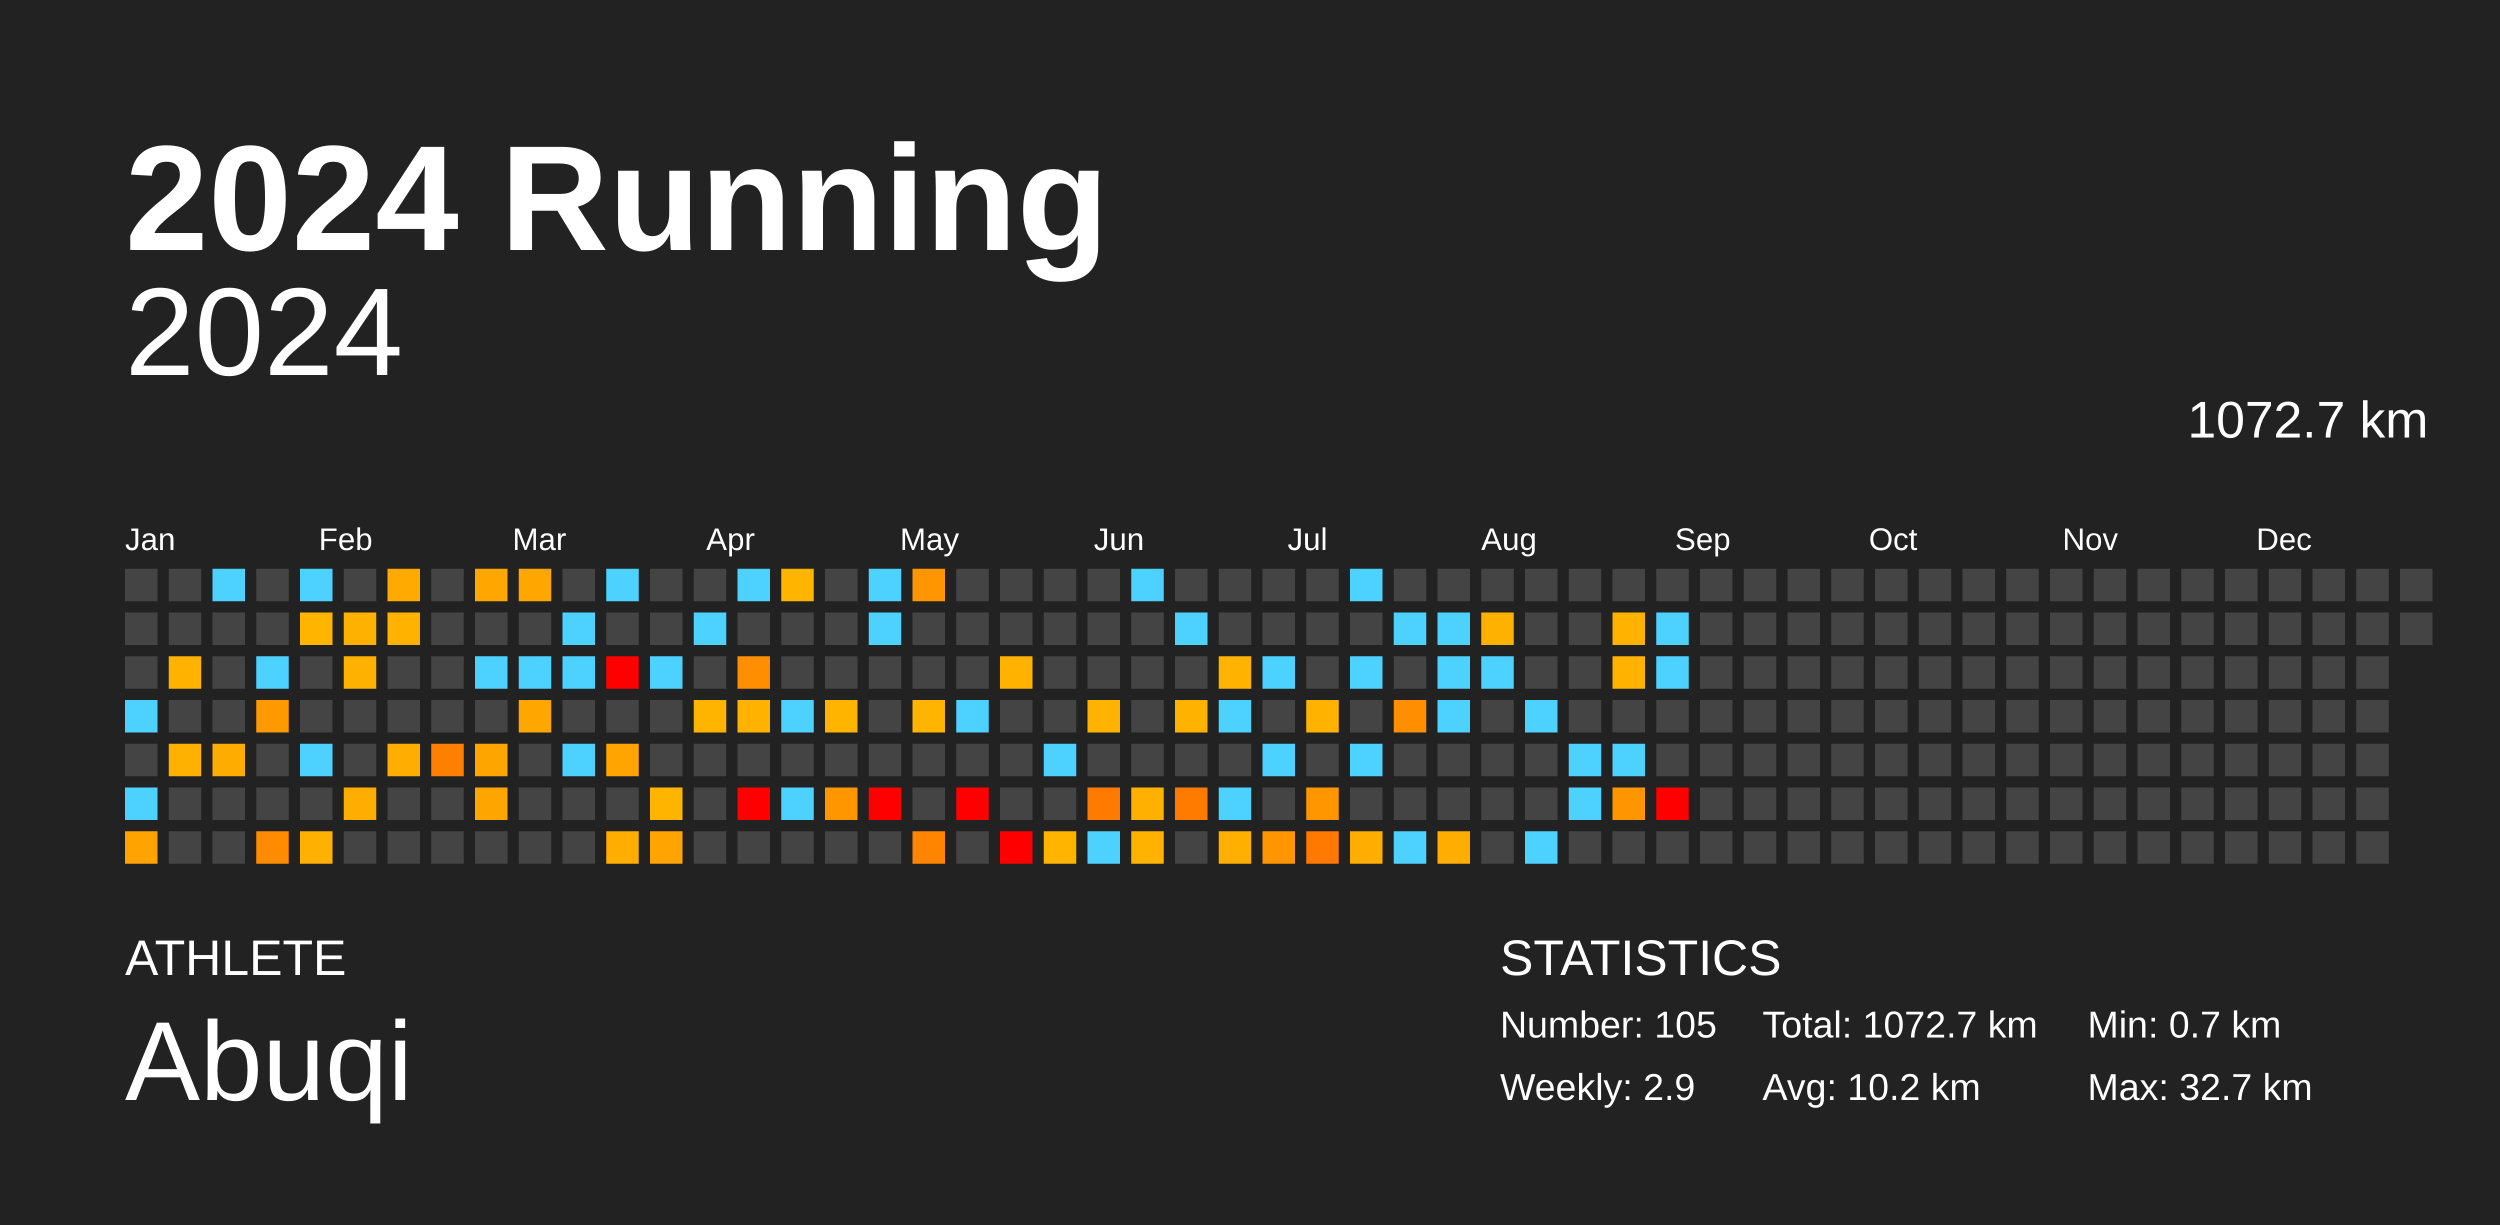
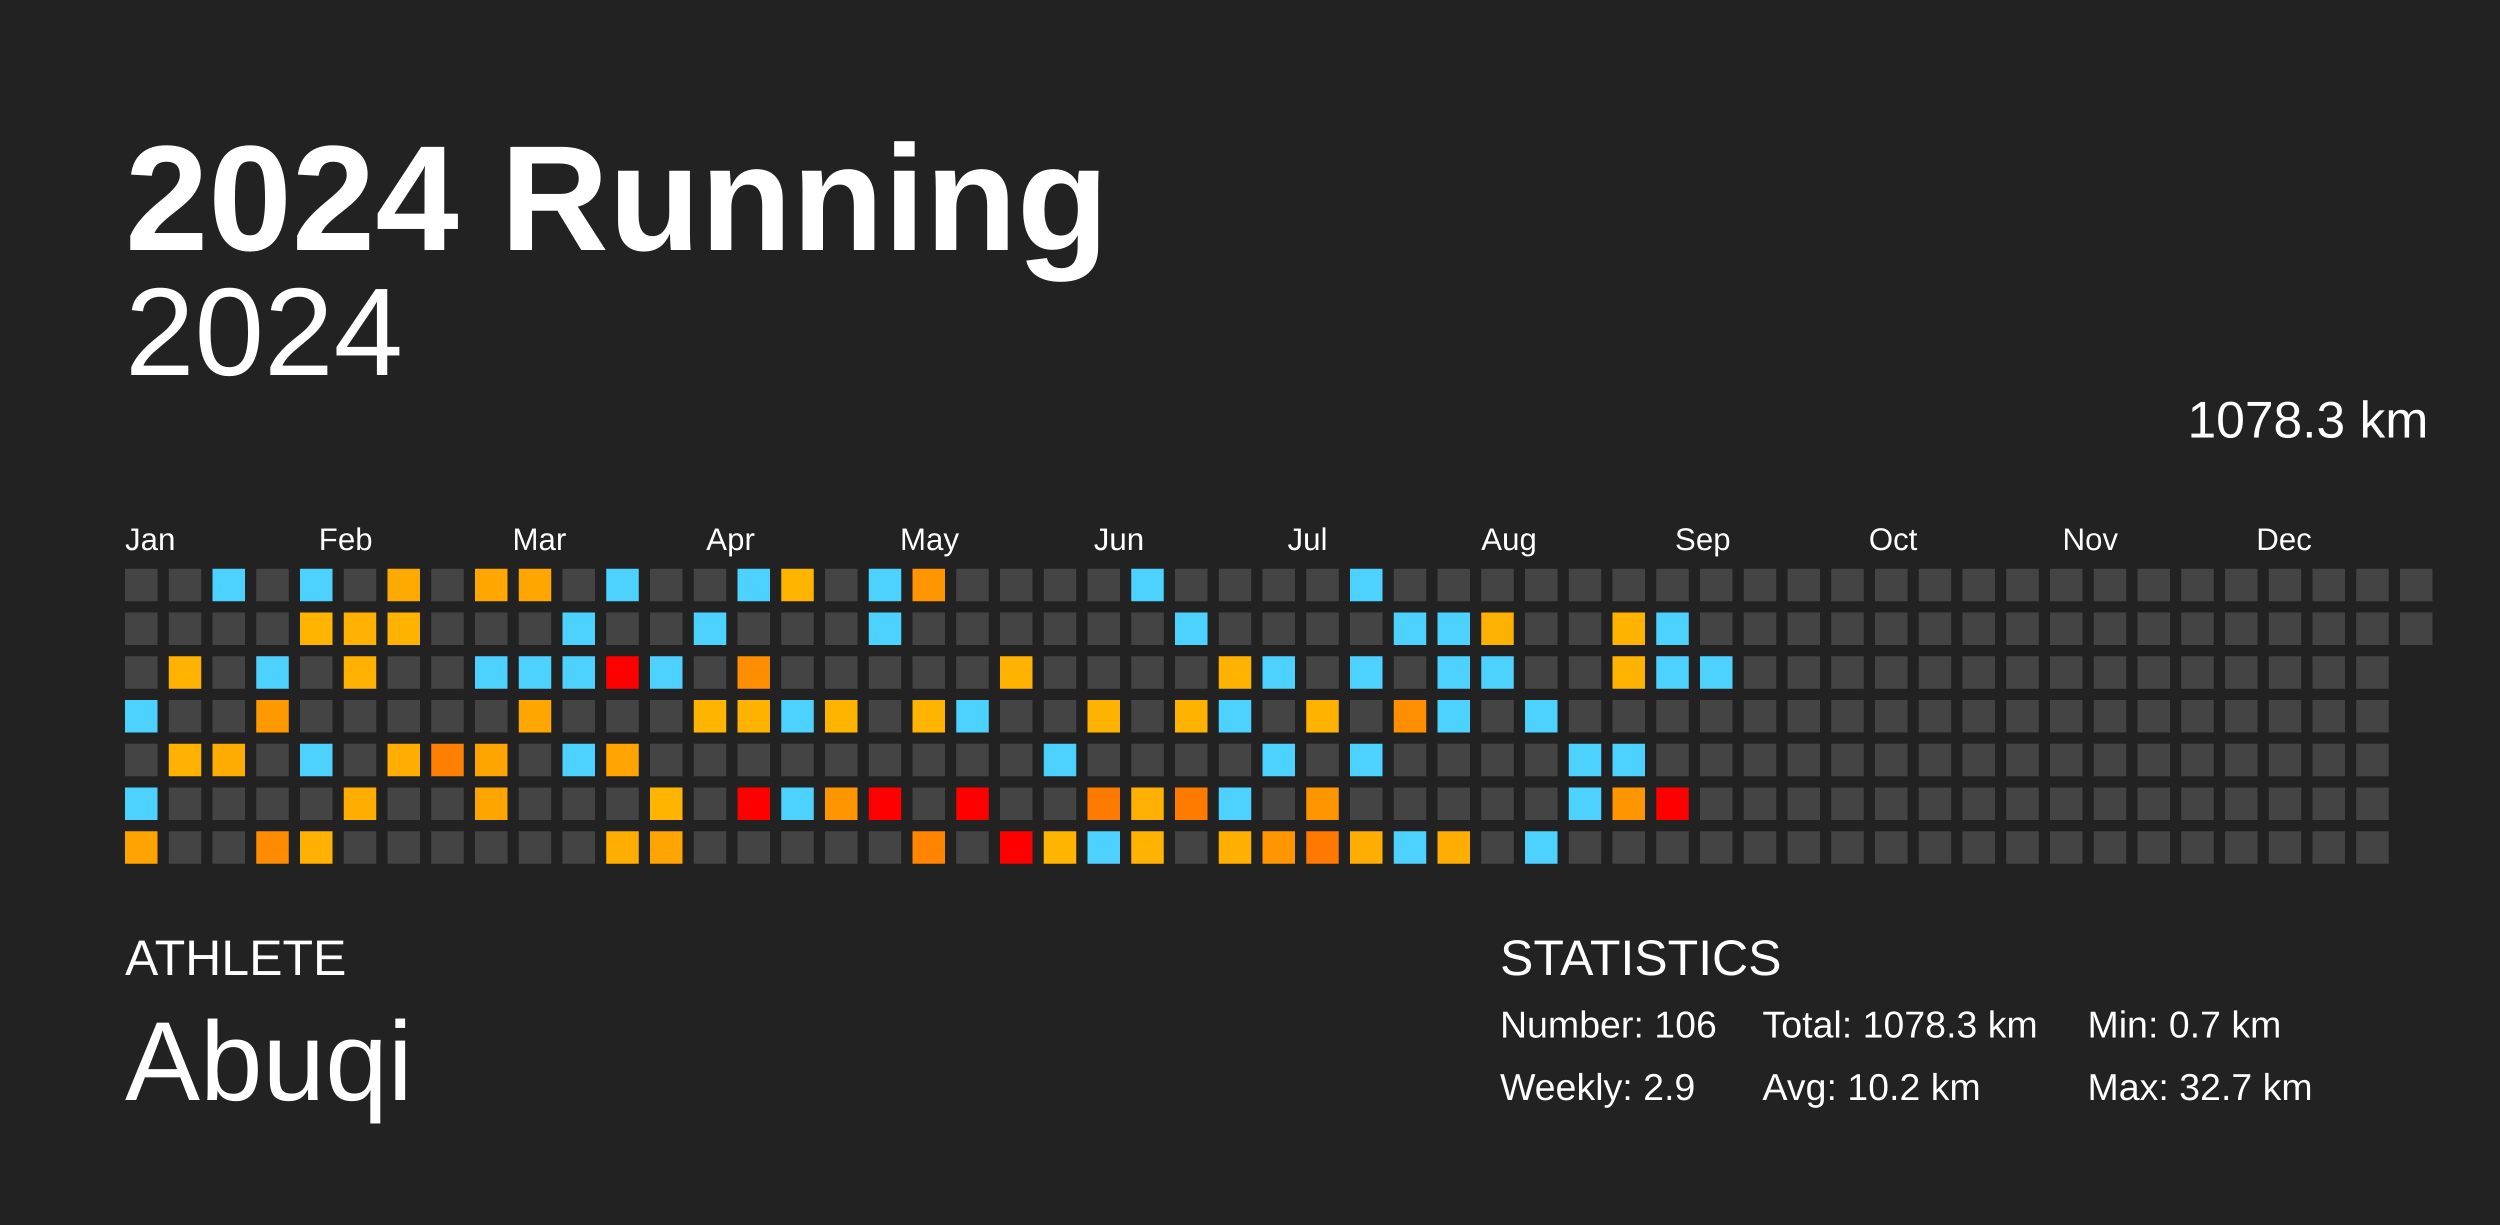
<svg xmlns="http://www.w3.org/2000/svg" baseProfile="full" height="98mm" version="1.1" viewBox="0,0,200,98" width="200mm">
  <defs />
  <rect fill="#222222" height="98" width="200" x="0" y="0" />
  <text fill="#FFFFFF" style="font-size:12px; font-family:Arial; font-weight:bold;" x="10" y="20">2024 Running</text>
  <text fill="#FFFFFF" style="font-size:4px; font-family:Arial" x="10" y="78">ATHLETE</text>
  <text fill="#FFFFFF" style="font-size:9px; font-family:Arial" x="10" y="88">Abuqi</text>
  <text fill="#FFFFFF" style="font-size:4px; font-family:Arial" x="120" y="78">STATISTICS</text>
-   <text fill="#FFFFFF" style="font-size:3px; font-family:Arial" x="120" y="83">Number: 105</text>
+   <text fill="#FFFFFF" style="font-size:3px; font-family:Arial" x="120" y="83">Number: 106</text>
  <text fill="#FFFFFF" style="font-size:3px; font-family:Arial" x="120" y="88">Weekly: 2.9</text>
-   <text fill="#FFFFFF" style="font-size:3px; font-family:Arial" x="141" y="83">Total: 1072.7 km</text>
+   <text fill="#FFFFFF" style="font-size:3px; font-family:Arial" x="141" y="83">Total: 1078.3 km</text>
  <text fill="#FFFFFF" style="font-size:3px; font-family:Arial" x="141" y="88">Avg: 10.2 km</text>
  <text fill="#FFFFFF" style="font-size:3px; font-family:Arial" x="167" y="83">Min: 0.7 km</text>
  <text fill="#FFFFFF" style="font-size:3px; font-family:Arial" x="167" y="88">Max: 32.7 km</text>
  <text alignment-baseline="hanging" fill="#FFFFFF" style="font-size:10.0px; font-family:Arial;" x="10" y="30">2024</text>
-   <text alignment-baseline="hanging" fill="#FFFFFF" style="font-size:4.125px; font-family:Arial;" x="175" y="35">1072.7 km</text>
+   <text alignment-baseline="hanging" fill="#FFFFFF" style="font-size:4.125px; font-family:Arial;" x="175" y="35">1078.3 km</text>
  <text fill="#FFFFFF" style="font-size:2.5px; font-family:Arial" x="10.0" y="44">Jan</text>
  <text fill="#FFFFFF" style="font-size:2.5px; font-family:Arial" x="25.5" y="44">Feb</text>
  <text fill="#FFFFFF" style="font-size:2.5px; font-family:Arial" x="41.0" y="44">Mar</text>
  <text fill="#FFFFFF" style="font-size:2.5px; font-family:Arial" x="56.5" y="44">Apr</text>
  <text fill="#FFFFFF" style="font-size:2.5px; font-family:Arial" x="72.0" y="44">May</text>
  <text fill="#FFFFFF" style="font-size:2.5px; font-family:Arial" x="87.5" y="44">Jun</text>
  <text fill="#FFFFFF" style="font-size:2.5px; font-family:Arial" x="103.0" y="44">Jul</text>
  <text fill="#FFFFFF" style="font-size:2.5px; font-family:Arial" x="118.5" y="44">Aug</text>
  <text fill="#FFFFFF" style="font-size:2.5px; font-family:Arial" x="134.0" y="44">Sep</text>
  <text fill="#FFFFFF" style="font-size:2.5px; font-family:Arial" x="149.5" y="44">Oct</text>
  <text fill="#FFFFFF" style="font-size:2.5px; font-family:Arial" x="165.0" y="44">Nov</text>
  <text fill="#FFFFFF" style="font-size:2.5px; font-family:Arial" x="180.5" y="44">Dec</text>
  <rect fill="#444444" height="2.6" width="2.6" x="10.0" y="45.5" />
  <rect fill="#444444" height="2.6" width="2.6" x="10.0" y="49.0" />
  <rect fill="#444444" height="2.6" width="2.6" x="10.0" y="52.5" />
  <rect fill="#4dd2ff" height="2.6" width="2.6" x="10.0" y="56.0" />
  <rect fill="#444444" height="2.6" width="2.6" x="10.0" y="59.5" />
  <rect fill="#4dd2ff" height="2.6" width="2.6" x="10.0" y="63.0" />
  <rect fill="#ffa300" height="2.6" width="2.6" x="10.0" y="66.5" />
  <rect fill="#444444" height="2.6" width="2.6" x="13.5" y="45.5" />
  <rect fill="#444444" height="2.6" width="2.6" x="13.5" y="49.0" />
  <rect fill="#ffb200" height="2.6" width="2.6" x="13.5" y="52.5" />
  <rect fill="#444444" height="2.6" width="2.6" x="13.5" y="56.0" />
  <rect fill="#ffb100" height="2.6" width="2.6" x="13.5" y="59.5" />
  <rect fill="#444444" height="2.6" width="2.6" x="13.5" y="63.0" />
  <rect fill="#444444" height="2.6" width="2.6" x="13.5" y="66.5" />
  <rect fill="#4dd2ff" height="2.6" width="2.6" x="17.0" y="45.5" />
  <rect fill="#444444" height="2.6" width="2.6" x="17.0" y="49.0" />
  <rect fill="#444444" height="2.6" width="2.6" x="17.0" y="52.5" />
  <rect fill="#444444" height="2.6" width="2.6" x="17.0" y="56.0" />
  <rect fill="#ffac00" height="2.6" width="2.6" x="17.0" y="59.5" />
  <rect fill="#444444" height="2.6" width="2.6" x="17.0" y="63.0" />
  <rect fill="#444444" height="2.6" width="2.6" x="17.0" y="66.5" />
  <rect fill="#444444" height="2.6" width="2.6" x="20.5" y="45.5" />
  <rect fill="#444444" height="2.6" width="2.6" x="20.5" y="49.0" />
  <rect fill="#4dd2ff" height="2.6" width="2.6" x="20.5" y="52.5" />
  <rect fill="#ff9900" height="2.6" width="2.6" x="20.5" y="56.0" />
  <rect fill="#444444" height="2.6" width="2.6" x="20.5" y="59.5" />
  <rect fill="#444444" height="2.6" width="2.6" x="20.5" y="63.0" />
  <rect fill="#ff8b00" height="2.6" width="2.6" x="20.5" y="66.5" />
  <rect fill="#4dd2ff" height="2.6" width="2.6" x="24.0" y="45.5" />
  <rect fill="#ffb500" height="2.6" width="2.6" x="24.0" y="49.0" />
  <rect fill="#444444" height="2.6" width="2.6" x="24.0" y="52.5" />
  <rect fill="#444444" height="2.6" width="2.6" x="24.0" y="56.0" />
  <rect fill="#4dd2ff" height="2.6" width="2.6" x="24.0" y="59.5" />
  <rect fill="#444444" height="2.6" width="2.6" x="24.0" y="63.0" />
  <rect fill="#ffb000" height="2.6" width="2.6" x="24.0" y="66.5" />
  <rect fill="#444444" height="2.6" width="2.6" x="27.5" y="45.5" />
  <rect fill="#ffb100" height="2.6" width="2.6" x="27.5" y="49.0" />
  <rect fill="#ffb100" height="2.6" width="2.6" x="27.5" y="52.5" />
  <rect fill="#444444" height="2.6" width="2.6" x="27.5" y="56.0" />
  <rect fill="#444444" height="2.6" width="2.6" x="27.5" y="59.5" />
  <rect fill="#ffae00" height="2.6" width="2.6" x="27.5" y="63.0" />
  <rect fill="#444444" height="2.6" width="2.6" x="27.5" y="66.5" />
  <rect fill="#ffaa00" height="2.6" width="2.6" x="31.0" y="45.5" />
  <rect fill="#ffb200" height="2.6" width="2.6" x="31.0" y="49.0" />
  <rect fill="#444444" height="2.6" width="2.6" x="31.0" y="52.5" />
  <rect fill="#444444" height="2.6" width="2.6" x="31.0" y="56.0" />
  <rect fill="#ffae00" height="2.6" width="2.6" x="31.0" y="59.5" />
  <rect fill="#444444" height="2.6" width="2.6" x="31.0" y="63.0" />
  <rect fill="#444444" height="2.6" width="2.6" x="31.0" y="66.5" />
  <rect fill="#444444" height="2.6" width="2.6" x="34.5" y="45.5" />
  <rect fill="#444444" height="2.6" width="2.6" x="34.5" y="49.0" />
  <rect fill="#444444" height="2.6" width="2.6" x="34.5" y="52.5" />
  <rect fill="#444444" height="2.6" width="2.6" x="34.5" y="56.0" />
  <rect fill="#ff7f00" height="2.6" width="2.6" x="34.5" y="59.5" />
  <rect fill="#444444" height="2.6" width="2.6" x="34.5" y="63.0" />
  <rect fill="#444444" height="2.6" width="2.6" x="34.5" y="66.5" />
  <rect fill="#ffa600" height="2.6" width="2.6" x="38.0" y="45.5" />
  <rect fill="#444444" height="2.6" width="2.6" x="38.0" y="49.0" />
  <rect fill="#4dd2ff" height="2.6" width="2.6" x="38.0" y="52.5" />
  <rect fill="#444444" height="2.6" width="2.6" x="38.0" y="56.0" />
  <rect fill="#ffa500" height="2.6" width="2.6" x="38.0" y="59.5" />
  <rect fill="#ffa500" height="2.6" width="2.6" x="38.0" y="63.0" />
  <rect fill="#444444" height="2.6" width="2.6" x="38.0" y="66.5" />
  <rect fill="#ffa600" height="2.6" width="2.6" x="41.5" y="45.5" />
  <rect fill="#444444" height="2.6" width="2.6" x="41.5" y="49.0" />
  <rect fill="#4dd2ff" height="2.6" width="2.6" x="41.5" y="52.5" />
  <rect fill="#ffa600" height="2.6" width="2.6" x="41.5" y="56.0" />
  <rect fill="#444444" height="2.6" width="2.6" x="41.5" y="59.5" />
  <rect fill="#444444" height="2.6" width="2.6" x="41.5" y="63.0" />
  <rect fill="#444444" height="2.6" width="2.6" x="41.5" y="66.5" />
  <rect fill="#444444" height="2.6" width="2.6" x="45.0" y="45.5" />
  <rect fill="#4dd2ff" height="2.6" width="2.6" x="45.0" y="49.0" />
  <rect fill="#4dd2ff" height="2.6" width="2.6" x="45.0" y="52.5" />
  <rect fill="#444444" height="2.6" width="2.6" x="45.0" y="56.0" />
  <rect fill="#4dd2ff" height="2.6" width="2.6" x="45.0" y="59.5" />
  <rect fill="#444444" height="2.6" width="2.6" x="45.0" y="63.0" />
  <rect fill="#444444" height="2.6" width="2.6" x="45.0" y="66.5" />
  <rect fill="#4dd2ff" height="2.6" width="2.6" x="48.5" y="45.5" />
  <rect fill="#444444" height="2.6" width="2.6" x="48.5" y="49.0" />
  <rect fill="red" height="2.6" width="2.6" x="48.5" y="52.5" />
  <rect fill="#444444" height="2.6" width="2.6" x="48.5" y="56.0" />
  <rect fill="#ffa400" height="2.6" width="2.6" x="48.5" y="59.5" />
  <rect fill="#444444" height="2.6" width="2.6" x="48.5" y="63.0" />
  <rect fill="#ffae00" height="2.6" width="2.6" x="48.5" y="66.5" />
  <rect fill="#444444" height="2.6" width="2.6" x="52.0" y="45.5" />
  <rect fill="#444444" height="2.6" width="2.6" x="52.0" y="49.0" />
  <rect fill="#4dd2ff" height="2.6" width="2.6" x="52.0" y="52.5" />
  <rect fill="#444444" height="2.6" width="2.6" x="52.0" y="56.0" />
  <rect fill="#444444" height="2.6" width="2.6" x="52.0" y="59.5" />
  <rect fill="#ffb500" height="2.6" width="2.6" x="52.0" y="63.0" />
  <rect fill="#ffa400" height="2.6" width="2.6" x="52.0" y="66.5" />
  <rect fill="#444444" height="2.6" width="2.6" x="55.5" y="45.5" />
  <rect fill="#4dd2ff" height="2.6" width="2.6" x="55.5" y="49.0" />
  <rect fill="#444444" height="2.6" width="2.6" x="55.5" y="52.5" />
  <rect fill="#ffb500" height="2.6" width="2.6" x="55.5" y="56.0" />
  <rect fill="#444444" height="2.6" width="2.6" x="55.5" y="59.5" />
  <rect fill="#444444" height="2.6" width="2.6" x="55.5" y="63.0" />
  <rect fill="#444444" height="2.6" width="2.6" x="55.5" y="66.5" />
  <rect fill="#4dd2ff" height="2.6" width="2.6" x="59.0" y="45.5" />
  <rect fill="#444444" height="2.6" width="2.6" x="59.0" y="49.0" />
  <rect fill="#ff8e00" height="2.6" width="2.6" x="59.0" y="52.5" />
  <rect fill="#ffb300" height="2.6" width="2.6" x="59.0" y="56.0" />
  <rect fill="#444444" height="2.6" width="2.6" x="59.0" y="59.5" />
  <rect fill="red" height="2.6" width="2.6" x="59.0" y="63.0" />
  <rect fill="#444444" height="2.6" width="2.6" x="59.0" y="66.5" />
  <rect fill="#ffb400" height="2.6" width="2.6" x="62.5" y="45.5" />
  <rect fill="#444444" height="2.6" width="2.6" x="62.5" y="49.0" />
  <rect fill="#444444" height="2.6" width="2.6" x="62.5" y="52.5" />
  <rect fill="#4dd2ff" height="2.6" width="2.6" x="62.5" y="56.0" />
  <rect fill="#444444" height="2.6" width="2.6" x="62.5" y="59.5" />
  <rect fill="#4dd2ff" height="2.6" width="2.6" x="62.5" y="63.0" />
  <rect fill="#444444" height="2.6" width="2.6" x="62.5" y="66.5" />
  <rect fill="#444444" height="2.6" width="2.6" x="66.0" y="45.5" />
  <rect fill="#444444" height="2.6" width="2.6" x="66.0" y="49.0" />
  <rect fill="#444444" height="2.6" width="2.6" x="66.0" y="52.5" />
  <rect fill="#ffb400" height="2.6" width="2.6" x="66.0" y="56.0" />
  <rect fill="#444444" height="2.6" width="2.6" x="66.0" y="59.5" />
  <rect fill="#ff9600" height="2.6" width="2.6" x="66.0" y="63.0" />
  <rect fill="#444444" height="2.6" width="2.6" x="66.0" y="66.5" />
  <rect fill="#4dd2ff" height="2.6" width="2.6" x="69.5" y="45.5" />
  <rect fill="#4dd2ff" height="2.6" width="2.6" x="69.5" y="49.0" />
  <rect fill="#444444" height="2.6" width="2.6" x="69.5" y="52.5" />
  <rect fill="#444444" height="2.6" width="2.6" x="69.5" y="56.0" />
  <rect fill="#444444" height="2.6" width="2.6" x="69.5" y="59.5" />
  <rect fill="red" height="2.6" width="2.6" x="69.5" y="63.0" />
  <rect fill="#444444" height="2.6" width="2.6" x="69.5" y="66.5" />
  <rect fill="#ff9500" height="2.6" width="2.6" x="73.0" y="45.5" />
  <rect fill="#444444" height="2.6" width="2.6" x="73.0" y="49.0" />
  <rect fill="#444444" height="2.6" width="2.6" x="73.0" y="52.5" />
  <rect fill="#ffb400" height="2.6" width="2.6" x="73.0" y="56.0" />
  <rect fill="#444444" height="2.6" width="2.6" x="73.0" y="59.5" />
  <rect fill="#444444" height="2.6" width="2.6" x="73.0" y="63.0" />
  <rect fill="#ff8400" height="2.6" width="2.6" x="73.0" y="66.5" />
  <rect fill="#444444" height="2.6" width="2.6" x="76.5" y="45.5" />
  <rect fill="#444444" height="2.6" width="2.6" x="76.5" y="49.0" />
  <rect fill="#444444" height="2.6" width="2.6" x="76.5" y="52.5" />
  <rect fill="#4dd2ff" height="2.6" width="2.6" x="76.5" y="56.0" />
  <rect fill="#444444" height="2.6" width="2.6" x="76.5" y="59.5" />
  <rect fill="red" height="2.6" width="2.6" x="76.5" y="63.0" />
  <rect fill="#444444" height="2.6" width="2.6" x="76.5" y="66.5" />
  <rect fill="#444444" height="2.6" width="2.6" x="80.0" y="45.5" />
  <rect fill="#444444" height="2.6" width="2.6" x="80.0" y="49.0" />
  <rect fill="#ffb200" height="2.6" width="2.6" x="80.0" y="52.5" />
  <rect fill="#444444" height="2.6" width="2.6" x="80.0" y="56.0" />
  <rect fill="#444444" height="2.6" width="2.6" x="80.0" y="59.5" />
  <rect fill="#444444" height="2.6" width="2.6" x="80.0" y="63.0" />
  <rect fill="red" height="2.6" width="2.6" x="80.0" y="66.5" />
  <rect fill="#444444" height="2.6" width="2.6" x="83.5" y="45.5" />
  <rect fill="#444444" height="2.6" width="2.6" x="83.5" y="49.0" />
  <rect fill="#444444" height="2.6" width="2.6" x="83.5" y="52.5" />
  <rect fill="#444444" height="2.6" width="2.6" x="83.5" y="56.0" />
  <rect fill="#4dd2ff" height="2.6" width="2.6" x="83.5" y="59.5" />
  <rect fill="#444444" height="2.6" width="2.6" x="83.5" y="63.0" />
  <rect fill="#ffb400" height="2.6" width="2.6" x="83.5" y="66.5" />
  <rect fill="#444444" height="2.6" width="2.6" x="87.0" y="45.5" />
  <rect fill="#444444" height="2.6" width="2.6" x="87.0" y="49.0" />
  <rect fill="#444444" height="2.6" width="2.6" x="87.0" y="52.5" />
  <rect fill="#ffb300" height="2.6" width="2.6" x="87.0" y="56.0" />
  <rect fill="#444444" height="2.6" width="2.6" x="87.0" y="59.5" />
  <rect fill="#ff7b00" height="2.6" width="2.6" x="87.0" y="63.0" />
  <rect fill="#4dd2ff" height="2.6" width="2.6" x="87.0" y="66.5" />
  <rect fill="#4dd2ff" height="2.6" width="2.6" x="90.5" y="45.5" />
  <rect fill="#444444" height="2.6" width="2.6" x="90.5" y="49.0" />
  <rect fill="#444444" height="2.6" width="2.6" x="90.5" y="52.5" />
  <rect fill="#444444" height="2.6" width="2.6" x="90.5" y="56.0" />
  <rect fill="#444444" height="2.6" width="2.6" x="90.5" y="59.5" />
  <rect fill="#ffb000" height="2.6" width="2.6" x="90.5" y="63.0" />
  <rect fill="#ffb300" height="2.6" width="2.6" x="90.5" y="66.5" />
  <rect fill="#444444" height="2.6" width="2.6" x="94.0" y="45.5" />
  <rect fill="#4dd2ff" height="2.6" width="2.6" x="94.0" y="49.0" />
  <rect fill="#444444" height="2.6" width="2.6" x="94.0" y="52.5" />
  <rect fill="#ffb300" height="2.6" width="2.6" x="94.0" y="56.0" />
  <rect fill="#444444" height="2.6" width="2.6" x="94.0" y="59.5" />
  <rect fill="#ff7b00" height="2.6" width="2.6" x="94.0" y="63.0" />
  <rect fill="#444444" height="2.6" width="2.6" x="94.0" y="66.5" />
  <rect fill="#444444" height="2.6" width="2.6" x="97.5" y="45.5" />
  <rect fill="#444444" height="2.6" width="2.6" x="97.5" y="49.0" />
  <rect fill="#ffb300" height="2.6" width="2.6" x="97.5" y="52.5" />
  <rect fill="#4dd2ff" height="2.6" width="2.6" x="97.5" y="56.0" />
  <rect fill="#444444" height="2.6" width="2.6" x="97.5" y="59.5" />
  <rect fill="#4dd2ff" height="2.6" width="2.6" x="97.5" y="63.0" />
  <rect fill="#ffaf00" height="2.6" width="2.6" x="97.5" y="66.5" />
  <rect fill="#444444" height="2.6" width="2.6" x="101.0" y="45.5" />
  <rect fill="#444444" height="2.6" width="2.6" x="101.0" y="49.0" />
  <rect fill="#4dd2ff" height="2.6" width="2.6" x="101.0" y="52.5" />
  <rect fill="#444444" height="2.6" width="2.6" x="101.0" y="56.0" />
  <rect fill="#4dd2ff" height="2.6" width="2.6" x="101.0" y="59.5" />
  <rect fill="#444444" height="2.6" width="2.6" x="101.0" y="63.0" />
  <rect fill="#ff9600" height="2.6" width="2.6" x="101.0" y="66.5" />
  <rect fill="#444444" height="2.6" width="2.6" x="104.5" y="45.5" />
  <rect fill="#444444" height="2.6" width="2.6" x="104.5" y="49.0" />
  <rect fill="#444444" height="2.6" width="2.6" x="104.5" y="52.5" />
  <rect fill="#ffb300" height="2.6" width="2.6" x="104.5" y="56.0" />
  <rect fill="#444444" height="2.6" width="2.6" x="104.5" y="59.5" />
  <rect fill="#ff9600" height="2.6" width="2.6" x="104.5" y="63.0" />
  <rect fill="#ff7800" height="2.6" width="2.6" x="104.5" y="66.5" />
  <rect fill="#4dd2ff" height="2.6" width="2.6" x="108.0" y="45.5" />
  <rect fill="#444444" height="2.6" width="2.6" x="108.0" y="49.0" />
  <rect fill="#4dd2ff" height="2.6" width="2.6" x="108.0" y="52.5" />
  <rect fill="#444444" height="2.6" width="2.6" x="108.0" y="56.0" />
  <rect fill="#4dd2ff" height="2.6" width="2.6" x="108.0" y="59.5" />
  <rect fill="#444444" height="2.6" width="2.6" x="108.0" y="63.0" />
  <rect fill="#ffad00" height="2.6" width="2.6" x="108.0" y="66.5" />
  <rect fill="#444444" height="2.6" width="2.6" x="111.5" y="45.5" />
  <rect fill="#4dd2ff" height="2.6" width="2.6" x="111.5" y="49.0" />
  <rect fill="#444444" height="2.6" width="2.6" x="111.5" y="52.5" />
  <rect fill="#ff8f00" height="2.6" width="2.6" x="111.5" y="56.0" />
  <rect fill="#444444" height="2.6" width="2.6" x="111.5" y="59.5" />
  <rect fill="#444444" height="2.6" width="2.6" x="111.5" y="63.0" />
  <rect fill="#4dd2ff" height="2.6" width="2.6" x="111.5" y="66.5" />
  <rect fill="#444444" height="2.6" width="2.6" x="115.0" y="45.5" />
  <rect fill="#4dd2ff" height="2.6" width="2.6" x="115.0" y="49.0" />
  <rect fill="#4dd2ff" height="2.6" width="2.6" x="115.0" y="52.5" />
  <rect fill="#4dd2ff" height="2.6" width="2.6" x="115.0" y="56.0" />
  <rect fill="#444444" height="2.6" width="2.6" x="115.0" y="59.5" />
  <rect fill="#444444" height="2.6" width="2.6" x="115.0" y="63.0" />
  <rect fill="#ffad00" height="2.6" width="2.6" x="115.0" y="66.5" />
  <rect fill="#444444" height="2.6" width="2.6" x="118.5" y="45.5" />
  <rect fill="#ffb100" height="2.6" width="2.6" x="118.5" y="49.0" />
  <rect fill="#4dd2ff" height="2.6" width="2.6" x="118.5" y="52.5" />
  <rect fill="#444444" height="2.6" width="2.6" x="118.5" y="56.0" />
  <rect fill="#444444" height="2.6" width="2.6" x="118.5" y="59.5" />
  <rect fill="#444444" height="2.6" width="2.6" x="118.5" y="63.0" />
  <rect fill="#444444" height="2.6" width="2.6" x="118.5" y="66.5" />
  <rect fill="#444444" height="2.6" width="2.6" x="122.0" y="45.5" />
  <rect fill="#444444" height="2.6" width="2.6" x="122.0" y="49.0" />
  <rect fill="#444444" height="2.6" width="2.6" x="122.0" y="52.5" />
  <rect fill="#4dd2ff" height="2.6" width="2.6" x="122.0" y="56.0" />
  <rect fill="#444444" height="2.6" width="2.6" x="122.0" y="59.5" />
  <rect fill="#444444" height="2.6" width="2.6" x="122.0" y="63.0" />
  <rect fill="#4dd2ff" height="2.6" width="2.6" x="122.0" y="66.5" />
  <rect fill="#444444" height="2.6" width="2.6" x="125.5" y="45.5" />
  <rect fill="#444444" height="2.6" width="2.6" x="125.5" y="49.0" />
  <rect fill="#444444" height="2.6" width="2.6" x="125.5" y="52.5" />
  <rect fill="#444444" height="2.6" width="2.6" x="125.5" y="56.0" />
  <rect fill="#4dd2ff" height="2.6" width="2.6" x="125.5" y="59.5" />
  <rect fill="#4dd2ff" height="2.6" width="2.6" x="125.5" y="63.0" />
  <rect fill="#444444" height="2.6" width="2.6" x="125.5" y="66.5" />
  <rect fill="#444444" height="2.6" width="2.6" x="129.0" y="45.5" />
  <rect fill="#ffb300" height="2.6" width="2.6" x="129.0" y="49.0" />
  <rect fill="#ffb200" height="2.6" width="2.6" x="129.0" y="52.5" />
  <rect fill="#444444" height="2.6" width="2.6" x="129.0" y="56.0" />
  <rect fill="#4dd2ff" height="2.6" width="2.6" x="129.0" y="59.5" />
  <rect fill="#ff9500" height="2.6" width="2.6" x="129.0" y="63.0" />
  <rect fill="#444444" height="2.6" width="2.6" x="129.0" y="66.5" />
  <rect fill="#444444" height="2.6" width="2.6" x="132.5" y="45.5" />
  <rect fill="#4dd2ff" height="2.6" width="2.6" x="132.5" y="49.0" />
  <rect fill="#4dd2ff" height="2.6" width="2.6" x="132.5" y="52.5" />
  <rect fill="#444444" height="2.6" width="2.6" x="132.5" y="56.0" />
  <rect fill="#444444" height="2.6" width="2.6" x="132.5" y="59.5" />
  <rect fill="red" height="2.6" width="2.6" x="132.5" y="63.0" />
  <rect fill="#444444" height="2.6" width="2.6" x="132.5" y="66.5" />
  <rect fill="#444444" height="2.6" width="2.6" x="136.0" y="45.5" />
  <rect fill="#444444" height="2.6" width="2.6" x="136.0" y="49.0" />
-   <rect fill="#444444" height="2.6" width="2.6" x="136.0" y="52.5" />
+   <rect fill="#4dd2ff" height="2.6" width="2.6" x="136.0" y="52.5" />
  <rect fill="#444444" height="2.6" width="2.6" x="136.0" y="56.0" />
  <rect fill="#444444" height="2.6" width="2.6" x="136.0" y="59.5" />
  <rect fill="#444444" height="2.6" width="2.6" x="136.0" y="63.0" />
  <rect fill="#444444" height="2.6" width="2.6" x="136.0" y="66.5" />
  <rect fill="#444444" height="2.6" width="2.6" x="139.5" y="45.5" />
  <rect fill="#444444" height="2.6" width="2.6" x="139.5" y="49.0" />
  <rect fill="#444444" height="2.6" width="2.6" x="139.5" y="52.5" />
  <rect fill="#444444" height="2.6" width="2.6" x="139.5" y="56.0" />
  <rect fill="#444444" height="2.6" width="2.6" x="139.5" y="59.5" />
  <rect fill="#444444" height="2.6" width="2.6" x="139.5" y="63.0" />
  <rect fill="#444444" height="2.6" width="2.6" x="139.5" y="66.5" />
  <rect fill="#444444" height="2.6" width="2.6" x="143.0" y="45.5" />
  <rect fill="#444444" height="2.6" width="2.6" x="143.0" y="49.0" />
  <rect fill="#444444" height="2.6" width="2.6" x="143.0" y="52.5" />
  <rect fill="#444444" height="2.6" width="2.6" x="143.0" y="56.0" />
  <rect fill="#444444" height="2.6" width="2.6" x="143.0" y="59.5" />
  <rect fill="#444444" height="2.6" width="2.6" x="143.0" y="63.0" />
  <rect fill="#444444" height="2.6" width="2.6" x="143.0" y="66.5" />
  <rect fill="#444444" height="2.6" width="2.6" x="146.5" y="45.5" />
  <rect fill="#444444" height="2.6" width="2.6" x="146.5" y="49.0" />
  <rect fill="#444444" height="2.6" width="2.6" x="146.5" y="52.5" />
  <rect fill="#444444" height="2.6" width="2.6" x="146.5" y="56.0" />
  <rect fill="#444444" height="2.6" width="2.6" x="146.5" y="59.5" />
  <rect fill="#444444" height="2.6" width="2.6" x="146.5" y="63.0" />
  <rect fill="#444444" height="2.6" width="2.6" x="146.5" y="66.5" />
  <rect fill="#444444" height="2.6" width="2.6" x="150.0" y="45.5" />
  <rect fill="#444444" height="2.6" width="2.6" x="150.0" y="49.0" />
  <rect fill="#444444" height="2.6" width="2.6" x="150.0" y="52.5" />
  <rect fill="#444444" height="2.6" width="2.6" x="150.0" y="56.0" />
  <rect fill="#444444" height="2.6" width="2.6" x="150.0" y="59.5" />
  <rect fill="#444444" height="2.6" width="2.6" x="150.0" y="63.0" />
  <rect fill="#444444" height="2.6" width="2.6" x="150.0" y="66.5" />
  <rect fill="#444444" height="2.6" width="2.6" x="153.5" y="45.5" />
  <rect fill="#444444" height="2.6" width="2.6" x="153.5" y="49.0" />
  <rect fill="#444444" height="2.6" width="2.6" x="153.5" y="52.5" />
  <rect fill="#444444" height="2.6" width="2.6" x="153.5" y="56.0" />
  <rect fill="#444444" height="2.6" width="2.6" x="153.5" y="59.5" />
  <rect fill="#444444" height="2.6" width="2.6" x="153.5" y="63.0" />
  <rect fill="#444444" height="2.6" width="2.6" x="153.5" y="66.5" />
  <rect fill="#444444" height="2.6" width="2.6" x="157.0" y="45.5" />
  <rect fill="#444444" height="2.6" width="2.6" x="157.0" y="49.0" />
  <rect fill="#444444" height="2.6" width="2.6" x="157.0" y="52.5" />
  <rect fill="#444444" height="2.6" width="2.6" x="157.0" y="56.0" />
  <rect fill="#444444" height="2.6" width="2.6" x="157.0" y="59.5" />
  <rect fill="#444444" height="2.6" width="2.6" x="157.0" y="63.0" />
  <rect fill="#444444" height="2.6" width="2.6" x="157.0" y="66.5" />
  <rect fill="#444444" height="2.6" width="2.6" x="160.5" y="45.5" />
  <rect fill="#444444" height="2.6" width="2.6" x="160.5" y="49.0" />
  <rect fill="#444444" height="2.6" width="2.6" x="160.5" y="52.5" />
  <rect fill="#444444" height="2.6" width="2.6" x="160.5" y="56.0" />
  <rect fill="#444444" height="2.6" width="2.6" x="160.5" y="59.5" />
  <rect fill="#444444" height="2.6" width="2.6" x="160.5" y="63.0" />
  <rect fill="#444444" height="2.6" width="2.6" x="160.5" y="66.5" />
  <rect fill="#444444" height="2.6" width="2.6" x="164.0" y="45.5" />
  <rect fill="#444444" height="2.6" width="2.6" x="164.0" y="49.0" />
  <rect fill="#444444" height="2.6" width="2.6" x="164.0" y="52.5" />
  <rect fill="#444444" height="2.6" width="2.6" x="164.0" y="56.0" />
  <rect fill="#444444" height="2.6" width="2.6" x="164.0" y="59.5" />
  <rect fill="#444444" height="2.6" width="2.6" x="164.0" y="63.0" />
  <rect fill="#444444" height="2.6" width="2.6" x="164.0" y="66.5" />
  <rect fill="#444444" height="2.6" width="2.6" x="167.5" y="45.5" />
  <rect fill="#444444" height="2.6" width="2.6" x="167.5" y="49.0" />
  <rect fill="#444444" height="2.6" width="2.6" x="167.5" y="52.5" />
  <rect fill="#444444" height="2.6" width="2.6" x="167.5" y="56.0" />
  <rect fill="#444444" height="2.6" width="2.6" x="167.5" y="59.5" />
  <rect fill="#444444" height="2.6" width="2.6" x="167.5" y="63.0" />
  <rect fill="#444444" height="2.6" width="2.6" x="167.5" y="66.5" />
  <rect fill="#444444" height="2.6" width="2.6" x="171.0" y="45.5" />
  <rect fill="#444444" height="2.6" width="2.6" x="171.0" y="49.0" />
  <rect fill="#444444" height="2.6" width="2.6" x="171.0" y="52.5" />
  <rect fill="#444444" height="2.6" width="2.6" x="171.0" y="56.0" />
  <rect fill="#444444" height="2.6" width="2.6" x="171.0" y="59.5" />
  <rect fill="#444444" height="2.6" width="2.6" x="171.0" y="63.0" />
  <rect fill="#444444" height="2.6" width="2.6" x="171.0" y="66.5" />
  <rect fill="#444444" height="2.6" width="2.6" x="174.5" y="45.5" />
  <rect fill="#444444" height="2.6" width="2.6" x="174.5" y="49.0" />
  <rect fill="#444444" height="2.6" width="2.6" x="174.5" y="52.5" />
  <rect fill="#444444" height="2.6" width="2.6" x="174.5" y="56.0" />
  <rect fill="#444444" height="2.6" width="2.6" x="174.5" y="59.5" />
  <rect fill="#444444" height="2.6" width="2.6" x="174.5" y="63.0" />
  <rect fill="#444444" height="2.6" width="2.6" x="174.5" y="66.5" />
  <rect fill="#444444" height="2.6" width="2.6" x="178.0" y="45.5" />
  <rect fill="#444444" height="2.6" width="2.6" x="178.0" y="49.0" />
  <rect fill="#444444" height="2.6" width="2.6" x="178.0" y="52.5" />
  <rect fill="#444444" height="2.6" width="2.6" x="178.0" y="56.0" />
  <rect fill="#444444" height="2.6" width="2.6" x="178.0" y="59.5" />
  <rect fill="#444444" height="2.6" width="2.6" x="178.0" y="63.0" />
  <rect fill="#444444" height="2.6" width="2.6" x="178.0" y="66.5" />
  <rect fill="#444444" height="2.6" width="2.6" x="181.5" y="45.5" />
  <rect fill="#444444" height="2.6" width="2.6" x="181.5" y="49.0" />
  <rect fill="#444444" height="2.6" width="2.6" x="181.5" y="52.5" />
  <rect fill="#444444" height="2.6" width="2.6" x="181.5" y="56.0" />
  <rect fill="#444444" height="2.6" width="2.6" x="181.5" y="59.5" />
  <rect fill="#444444" height="2.6" width="2.6" x="181.5" y="63.0" />
  <rect fill="#444444" height="2.6" width="2.6" x="181.5" y="66.5" />
  <rect fill="#444444" height="2.6" width="2.6" x="185.0" y="45.5" />
  <rect fill="#444444" height="2.6" width="2.6" x="185.0" y="49.0" />
  <rect fill="#444444" height="2.6" width="2.6" x="185.0" y="52.5" />
  <rect fill="#444444" height="2.6" width="2.6" x="185.0" y="56.0" />
  <rect fill="#444444" height="2.6" width="2.6" x="185.0" y="59.5" />
  <rect fill="#444444" height="2.6" width="2.6" x="185.0" y="63.0" />
  <rect fill="#444444" height="2.6" width="2.6" x="185.0" y="66.5" />
  <rect fill="#444444" height="2.6" width="2.6" x="188.5" y="45.5" />
  <rect fill="#444444" height="2.6" width="2.6" x="188.5" y="49.0" />
  <rect fill="#444444" height="2.6" width="2.6" x="188.5" y="52.5" />
  <rect fill="#444444" height="2.6" width="2.6" x="188.5" y="56.0" />
  <rect fill="#444444" height="2.6" width="2.6" x="188.5" y="59.5" />
  <rect fill="#444444" height="2.6" width="2.6" x="188.5" y="63.0" />
  <rect fill="#444444" height="2.6" width="2.6" x="188.5" y="66.5" />
  <rect fill="#444444" height="2.6" width="2.6" x="192.0" y="45.5" />
  <rect fill="#444444" height="2.6" width="2.6" x="192.0" y="49.0" />
</svg>
